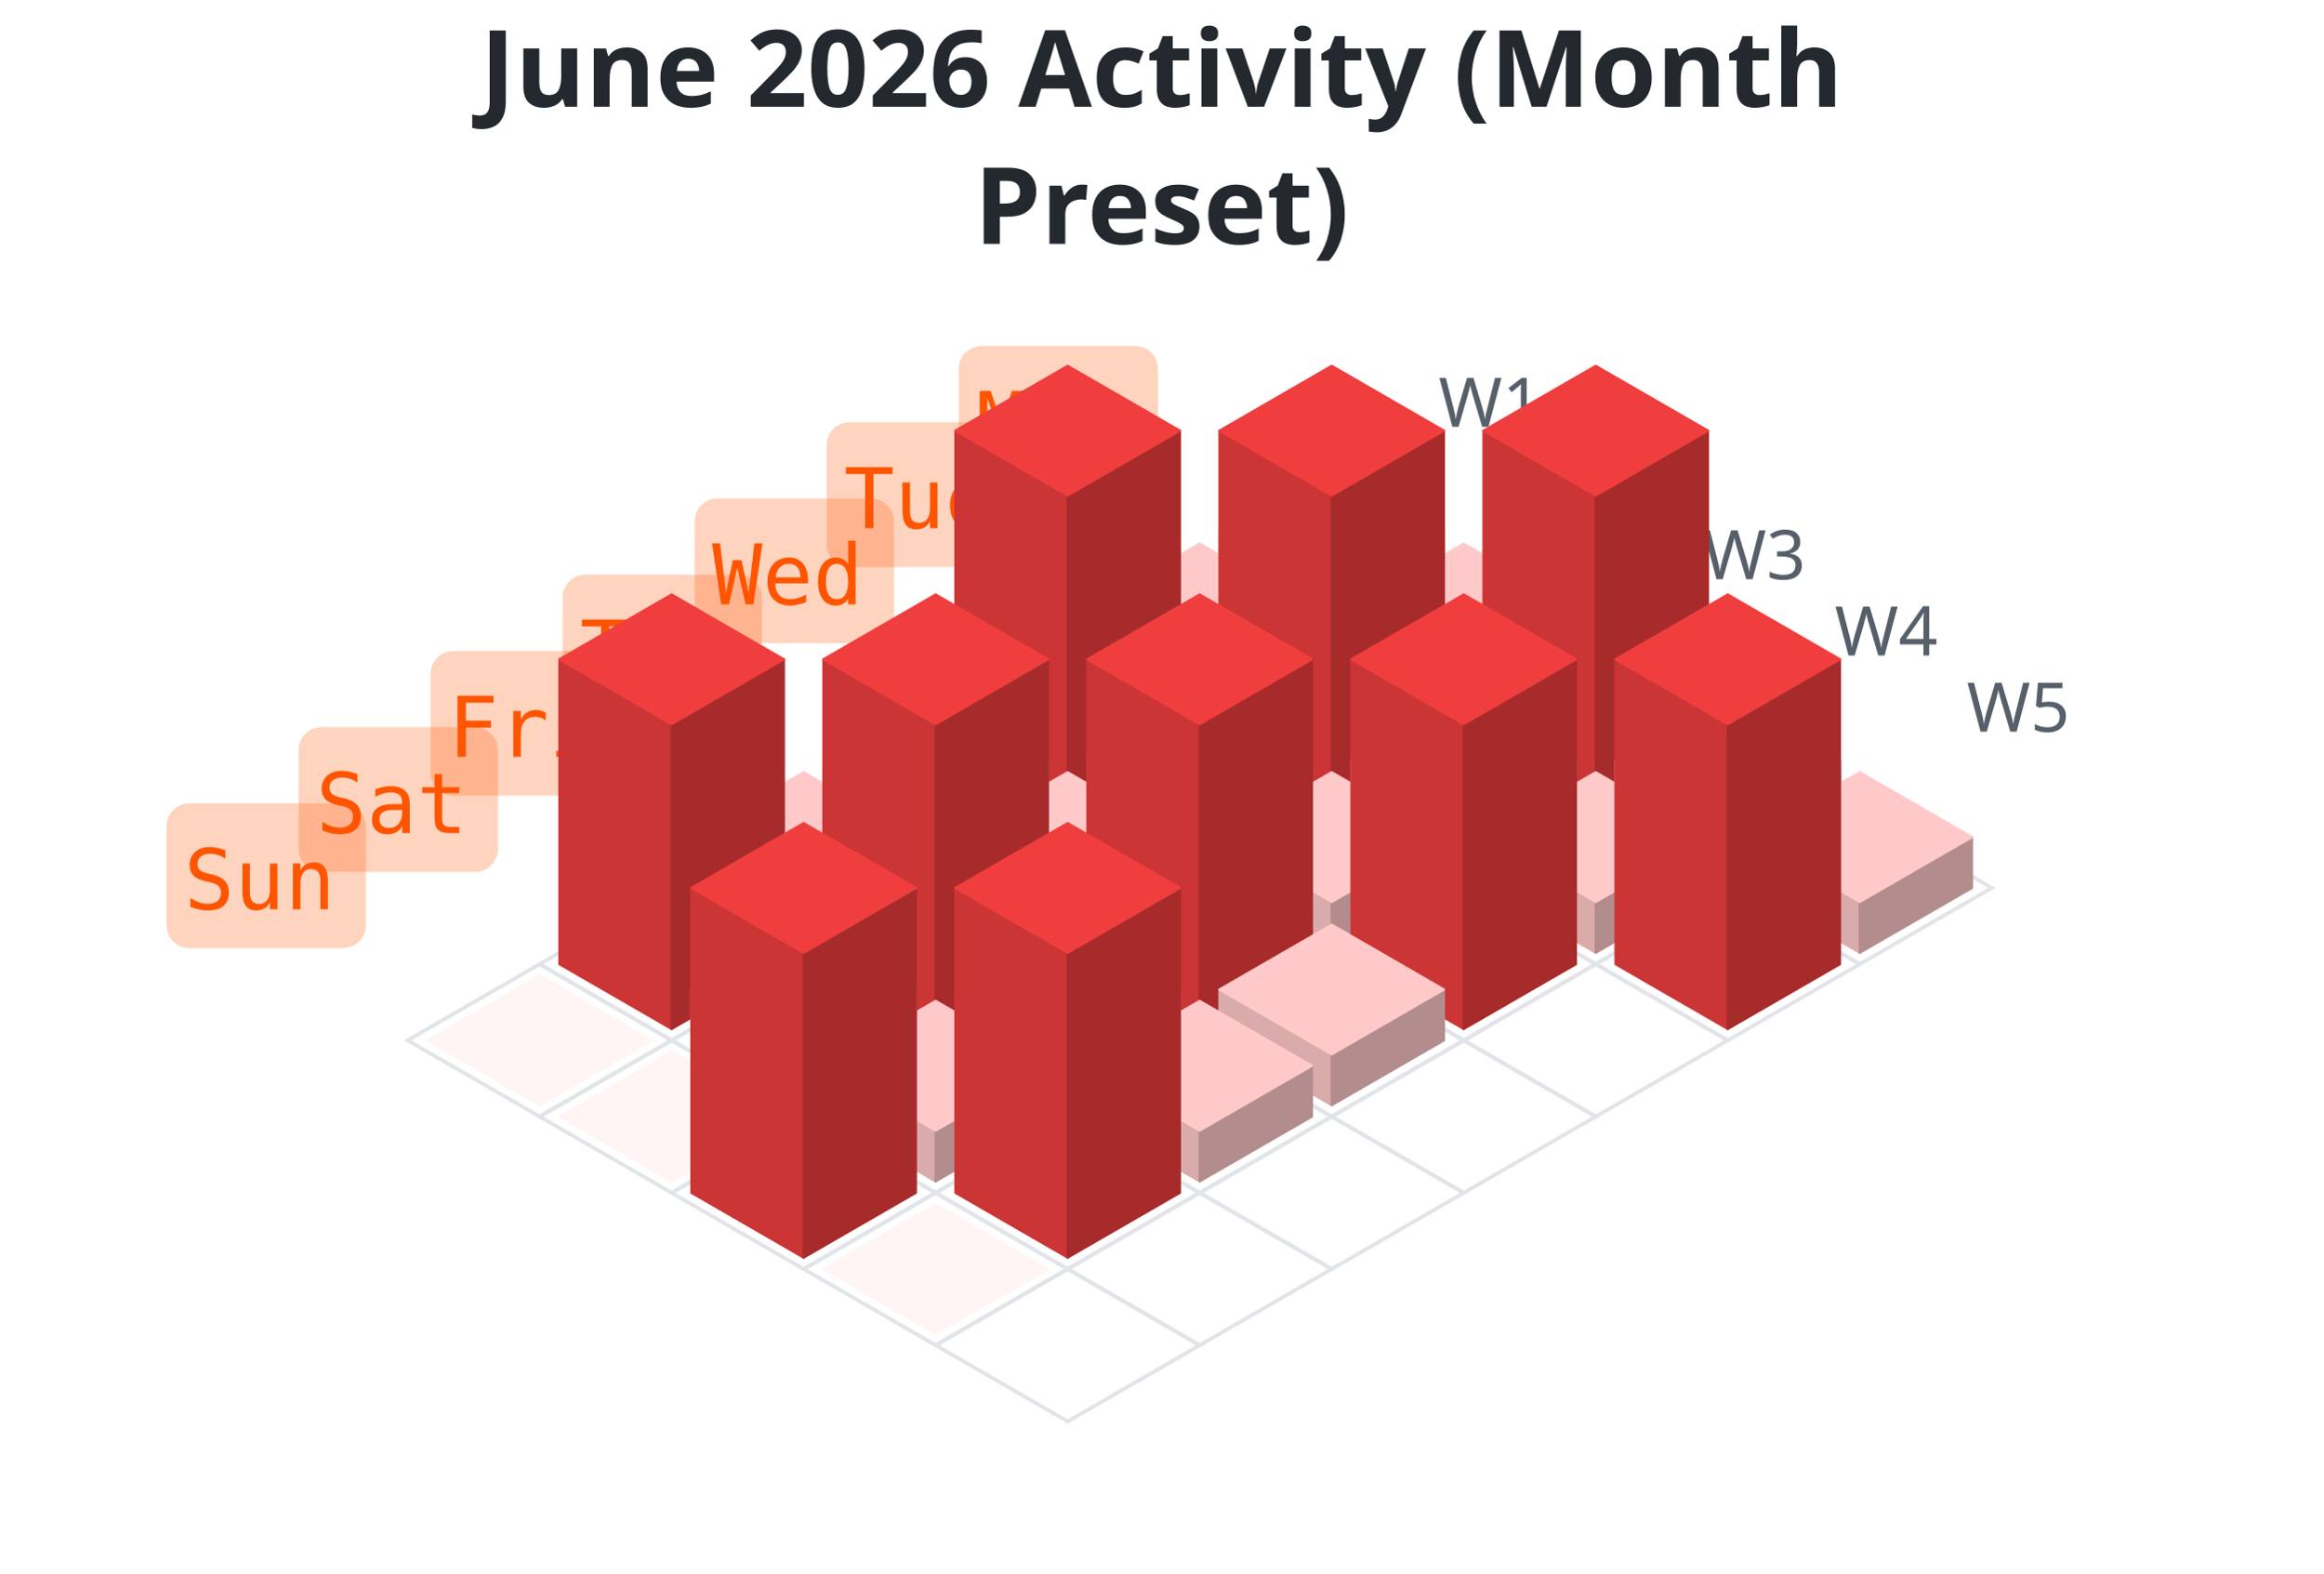
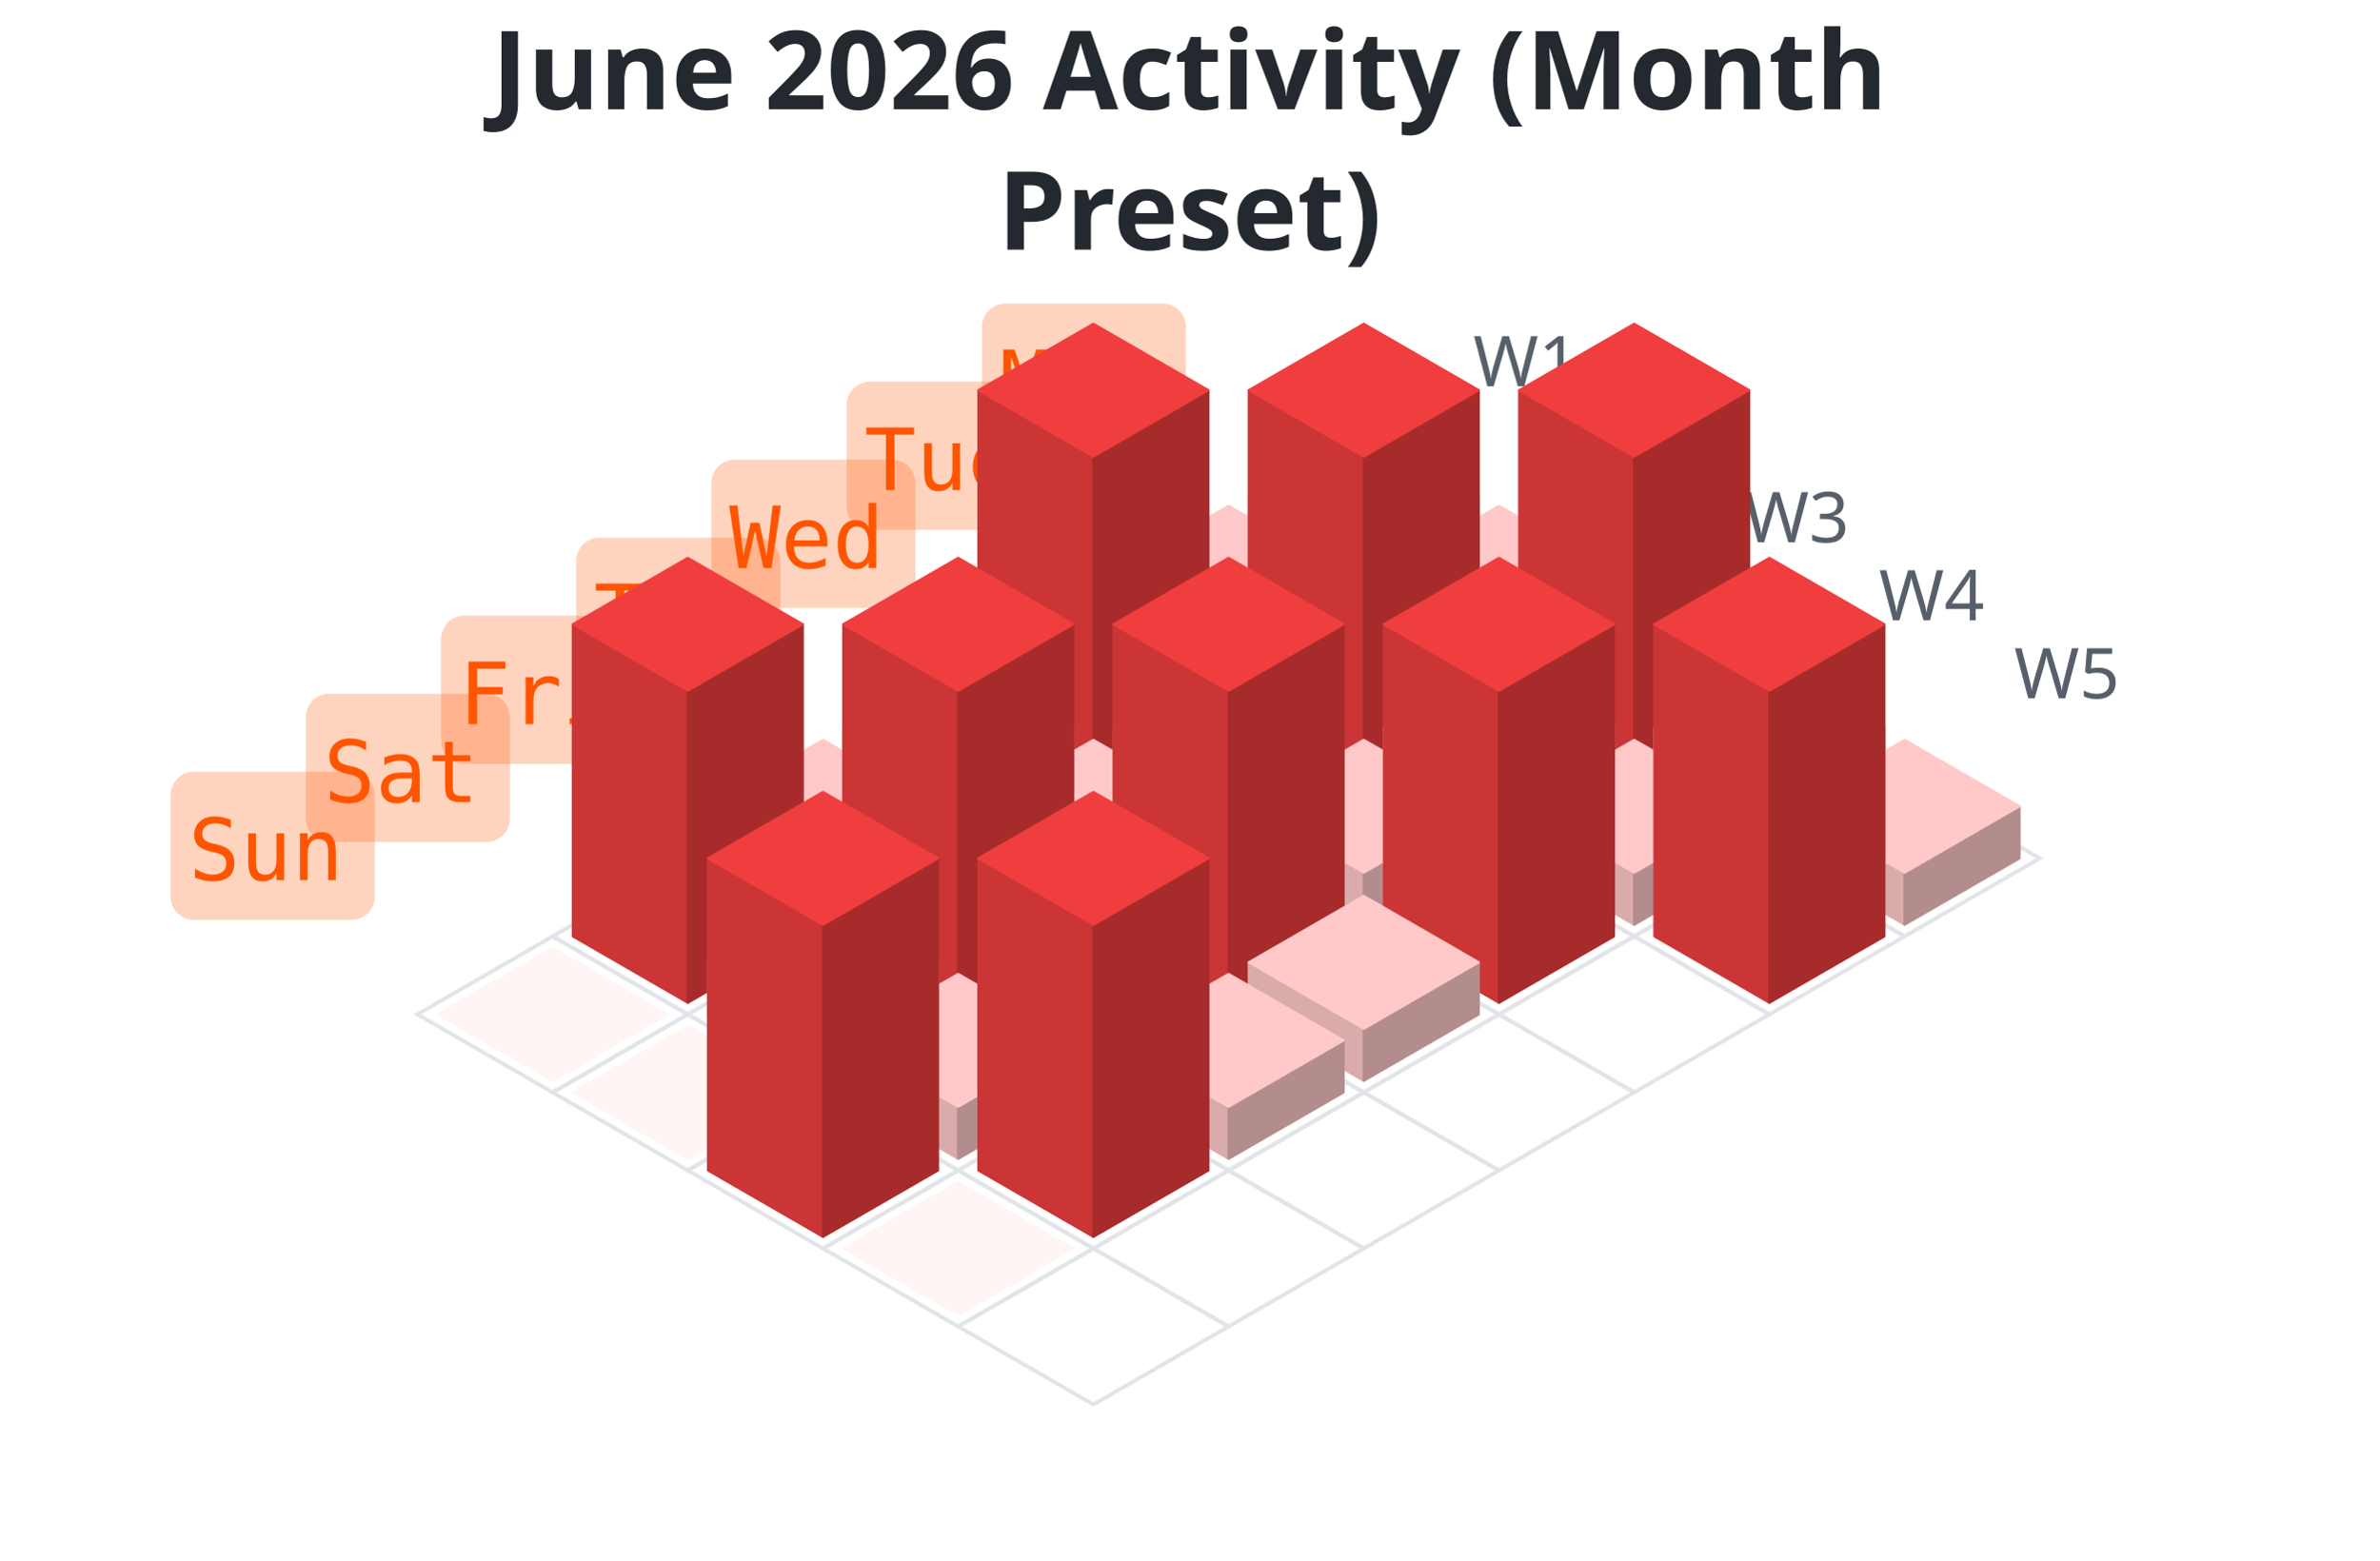
- <svg xmlns="http://www.w3.org/2000/svg" viewBox="-174.71 -66.50 304.77 206.50" width="100%" height="100%">
+ <svg xmlns="http://www.w3.org/2000/svg" viewBox="-174.71 -60.00 304.77 200.00" width="100%" height="100%">
  <style>
        @keyframes iso-grow {
          from {
            transform: scaleY(0);
          }
          to {
            transform: scaleY(1);
          }
        }
        .iso-bar {
          transform-box: fill-box;
          animation: iso-grow 0.6s cubic-bezier(0.16, 1, 0.3, 1) both;
          transition: transform 0.2s cubic-bezier(0.25, 0.46, 0.45, 0.94), filter 0.2s ease;
          cursor: pointer;
        }
        .iso-bar:hover {
          filter: brightness(1.1) drop-shadow(0 4px 6px rgba(0, 0, 0, 0.2));
          transform: translateY(-3px) scaleY(1);
        }
        .iso-face-top, .iso-face-left, .iso-face-right, .iso-bridge-top, .iso-bridge-front {
          transition: fill 0.2s ease;
        }
      </style>
-   <text x="-22.32" y="-52.50" fill="#24292f" font-size="14" font-weight="bold" font-family="sans-serif" text-anchor="middle">June 2026 Activity (Month</text>
-   <text x="-22.32" y="-34.50" fill="#24292f" font-size="14" font-weight="bold" font-family="sans-serif" text-anchor="middle">Preset)</text>
+   <text x="-22.32" y="-46.00" fill="#24292f" font-size="14" font-weight="bold" font-family="sans-serif" text-anchor="middle">June 2026 Activity (Month</text>
+   <text x="-22.32" y="-28.00" fill="#24292f" font-size="14" font-weight="bold" font-family="sans-serif" text-anchor="middle">Preset)</text>
  <g>
    <g class="iso-col-labels">
      <text x="20.78" y="-10.50" fill="#57606a" font-size="9" font-family="sans-serif" text-anchor="middle">W1</text>
      <text x="38.11" y="-0.50" fill="#57606a" font-size="9" font-family="sans-serif" text-anchor="middle">W2</text>
      <text x="55.43" y="9.50" fill="#57606a" font-size="9" font-family="sans-serif" text-anchor="middle">W3</text>
      <text x="72.75" y="19.50" fill="#57606a" font-size="9" font-family="sans-serif" text-anchor="middle">W4</text>
      <text x="90.07" y="29.50" fill="#57606a" font-size="9" font-family="sans-serif" text-anchor="middle">W5</text>
    </g>
    <g class="iso-row-labels">
      <rect x="-48.93" y="-21.10" width="26.15" height="19.00" rx="3" fill="#ff5500" opacity="0.25" />
      <text x="-26.78" y="-7.20" fill="#ff5500" font-size="11" font-family="monospace" text-anchor="end">Mon</text>
      <rect x="-66.26" y="-11.10" width="26.15" height="19.00" rx="3" fill="#ff5500" opacity="0.25" />
      <text x="-44.11" y="2.80" fill="#ff5500" font-size="11" font-family="monospace" text-anchor="end">Tue</text>
      <rect x="-83.58" y="-1.10" width="26.15" height="19.00" rx="3" fill="#ff5500" opacity="0.25" />
      <text x="-61.43" y="12.80" fill="#ff5500" font-size="11" font-family="monospace" text-anchor="end">Wed</text>
      <rect x="-100.90" y="8.90" width="26.15" height="19.00" rx="3" fill="#ff5500" opacity="0.25" />
      <text x="-78.75" y="22.80" fill="#ff5500" font-size="11" font-family="monospace" text-anchor="end">Thu</text>
      <rect x="-118.22" y="18.90" width="26.15" height="19.00" rx="3" fill="#ff5500" opacity="0.25" />
      <text x="-96.07" y="32.80" fill="#ff5500" font-size="11" font-family="monospace" text-anchor="end">Fri</text>
      <rect x="-135.54" y="28.90" width="26.15" height="19.00" rx="3" fill="#ff5500" opacity="0.25" />
      <text x="-113.39" y="42.80" fill="#ff5500" font-size="11" font-family="monospace" text-anchor="end">Sat</text>
      <rect x="-152.86" y="38.90" width="26.15" height="19.00" rx="3" fill="#ff5500" opacity="0.25" />
      <text x="-130.71" y="52.80" fill="#ff5500" font-size="11" font-family="monospace" text-anchor="end">Sun</text>
    </g>
    <polygon class="iso-grid-cell" points="0.00,0.00 -17.32,10.00 0.00,20.00 17.32,10.00" fill="none" stroke="#e1e4e8" stroke-width="0.5" />
    <g class="iso-bar" data-col="0" data-row="0" data-value="2" style="animation-delay: 0ms; transform-origin: bottom;">
      <polygon class="iso-face-left" points="-14.72,3.33 0.00,11.83 0.00,18.50 -14.72,10.00" fill="#d9abab" stroke="#d9abab" stroke-width="0.3" stroke-linejoin="round" fill-opacity="1" stroke-opacity="1" />
      <polygon class="iso-face-right" points="0.00,11.83 14.72,3.33 14.72,10.00 0.00,18.50" fill="#b38d8d" stroke="#b38d8d" stroke-width="0.3" stroke-linejoin="round" fill-opacity="1" stroke-opacity="1" />
      <polygon class="iso-face-top" points="0.00,-5.17 -14.72,3.33 0.00,11.83 14.72,3.33" fill="#ffc9c9" stroke="#ffc9c9" stroke-width="0.3" stroke-linejoin="round" fill-opacity="1" stroke-opacity="1" />
    </g>
    <polygon class="iso-grid-cell" points="-17.32,10.00 -34.64,20.00 -17.32,30.00 0.00,20.00" fill="none" stroke="#e1e4e8" stroke-width="0.5" />
    <g class="iso-bar" data-col="0" data-row="1" data-value="2" style="animation-delay: 15ms; transform-origin: bottom;">
      <polygon class="iso-face-left" points="-32.04,13.33 -17.32,21.83 -17.32,28.50 -32.04,20.00" fill="#d9abab" stroke="#d9abab" stroke-width="0.3" stroke-linejoin="round" fill-opacity="1" stroke-opacity="1" />
      <polygon class="iso-face-right" points="-17.32,21.83 -2.60,13.33 -2.60,20.00 -17.32,28.50" fill="#b38d8d" stroke="#b38d8d" stroke-width="0.3" stroke-linejoin="round" fill-opacity="1" stroke-opacity="1" />
      <polygon class="iso-face-top" points="-17.32,4.83 -32.04,13.33 -17.32,21.83 -2.60,13.33" fill="#ffc9c9" stroke="#ffc9c9" stroke-width="0.3" stroke-linejoin="round" fill-opacity="1" stroke-opacity="1" />
    </g>
    <polygon class="iso-grid-cell" points="-34.64,20.00 -51.96,30.00 -34.64,40.00 -17.32,30.00" fill="none" stroke="#e1e4e8" stroke-width="0.5" />
    <g class="iso-bar" data-col="0" data-row="2" data-value="12" style="animation-delay: 30ms; transform-origin: bottom;">
      <polygon class="iso-face-left" points="-49.36,-10.00 -34.64,-1.50 -34.64,38.50 -49.36,30.00" fill="#cc3535" stroke="#cc3535" stroke-width="0.3" stroke-linejoin="round" fill-opacity="1" stroke-opacity="1" />
      <polygon class="iso-face-right" points="-34.64,-1.50 -19.92,-10.00 -19.92,30.00 -34.64,38.50" fill="#a82b2b" stroke="#a82b2b" stroke-width="0.3" stroke-linejoin="round" fill-opacity="1" stroke-opacity="1" />
      <polygon class="iso-face-top" points="-34.64,-18.50 -49.36,-10.00 -34.64,-1.50 -19.92,-10.00" fill="#f03e3e" stroke="#f03e3e" stroke-width="0.3" stroke-linejoin="round" fill-opacity="1" stroke-opacity="1" />
    </g>
    <polygon class="iso-grid-cell" points="-51.96,30.00 -69.28,40.00 -51.96,50.00 -34.64,40.00" fill="none" stroke="#e1e4e8" stroke-width="0.5" />
    <g class="iso-bar" data-col="0" data-row="3" data-value="2" style="animation-delay: 45ms; transform-origin: bottom;">
      <polygon class="iso-face-left" points="-66.68,33.33 -51.96,41.83 -51.96,48.50 -66.68,40.00" fill="#d9abab" stroke="#d9abab" stroke-width="0.3" stroke-linejoin="round" fill-opacity="1" stroke-opacity="1" />
      <polygon class="iso-face-right" points="-51.96,41.83 -37.24,33.33 -37.24,40.00 -51.96,48.50" fill="#b38d8d" stroke="#b38d8d" stroke-width="0.3" stroke-linejoin="round" fill-opacity="1" stroke-opacity="1" />
      <polygon class="iso-face-top" points="-51.96,24.83 -66.68,33.33 -51.96,41.83 -37.24,33.33" fill="#ffc9c9" stroke="#ffc9c9" stroke-width="0.3" stroke-linejoin="round" fill-opacity="1" stroke-opacity="1" />
    </g>
    <polygon class="iso-grid-cell" points="-69.28,40.00 -86.60,50.00 -69.28,60.00 -51.96,50.00" fill="none" stroke="#e1e4e8" stroke-width="0.5" />
    <g class="iso-bar" data-col="0" data-row="4" data-value="2" style="animation-delay: 60ms; transform-origin: bottom;">
      <polygon class="iso-face-left" points="-84.00,43.33 -69.28,51.83 -69.28,58.50 -84.00,50.00" fill="#d9abab" stroke="#d9abab" stroke-width="0.3" stroke-linejoin="round" fill-opacity="1" stroke-opacity="1" />
      <polygon class="iso-face-right" points="-69.28,51.83 -54.56,43.33 -54.56,50.00 -69.28,58.50" fill="#b38d8d" stroke="#b38d8d" stroke-width="0.3" stroke-linejoin="round" fill-opacity="1" stroke-opacity="1" />
      <polygon class="iso-face-top" points="-69.28,34.83 -84.00,43.33 -69.28,51.83 -54.56,43.33" fill="#ffc9c9" stroke="#ffc9c9" stroke-width="0.3" stroke-linejoin="round" fill-opacity="1" stroke-opacity="1" />
    </g>
    <polygon class="iso-grid-cell" points="-86.60,50.00 -103.92,60.00 -86.60,70.00 -69.28,60.00" fill="none" stroke="#e1e4e8" stroke-width="0.5" />
    <g class="iso-bar" data-col="0" data-row="5" data-value="12" style="animation-delay: 75ms; transform-origin: bottom;">
      <polygon class="iso-face-left" points="-101.32,20.00 -86.60,28.50 -86.60,68.50 -101.32,60.00" fill="#cc3535" stroke="#cc3535" stroke-width="0.3" stroke-linejoin="round" fill-opacity="1" stroke-opacity="1" />
      <polygon class="iso-face-right" points="-86.60,28.50 -71.88,20.00 -71.88,60.00 -86.60,68.50" fill="#a82b2b" stroke="#a82b2b" stroke-width="0.3" stroke-linejoin="round" fill-opacity="1" stroke-opacity="1" />
      <polygon class="iso-face-top" points="-86.60,11.50 -101.32,20.00 -86.60,28.50 -71.88,20.00" fill="#f03e3e" stroke="#f03e3e" stroke-width="0.3" stroke-linejoin="round" fill-opacity="1" stroke-opacity="1" />
    </g>
    <polygon class="iso-grid-cell" points="-103.92,60.00 -121.24,70.00 -103.92,80.00 -86.60,70.00" fill="none" stroke="#e1e4e8" stroke-width="0.5" />
    <g class="iso-bar" data-col="0" data-row="6" data-value="0" style="animation-delay: 90ms; transform-origin: bottom;">
      <polygon points="-103.92,61.50 -118.65,70.00 -103.92,78.50 -89.20,70.00" fill="#fff5f5" stroke="#fff5f5" stroke-width="0.3" stroke-linejoin="round" fill-opacity="1" stroke-opacity="1" />
    </g>
    <polygon class="iso-grid-cell" points="17.32,10.00 0.00,20.00 17.32,30.00 34.64,20.00" fill="none" stroke="#e1e4e8" stroke-width="0.5" />
    <g class="iso-bar" data-col="1" data-row="0" data-value="2" style="animation-delay: 15ms; transform-origin: bottom;">
      <polygon class="iso-face-left" points="2.60,13.33 17.32,21.83 17.32,28.50 2.60,20.00" fill="#d9abab" stroke="#d9abab" stroke-width="0.3" stroke-linejoin="round" fill-opacity="1" stroke-opacity="1" />
      <polygon class="iso-face-right" points="17.32,21.83 32.04,13.33 32.04,20.00 17.32,28.50" fill="#b38d8d" stroke="#b38d8d" stroke-width="0.3" stroke-linejoin="round" fill-opacity="1" stroke-opacity="1" />
      <polygon class="iso-face-top" points="17.32,4.83 2.60,13.33 17.32,21.83 32.04,13.33" fill="#ffc9c9" stroke="#ffc9c9" stroke-width="0.3" stroke-linejoin="round" fill-opacity="1" stroke-opacity="1" />
    </g>
    <polygon class="iso-grid-cell" points="0.00,20.00 -17.32,30.00 0.00,40.00 17.32,30.00" fill="none" stroke="#e1e4e8" stroke-width="0.5" />
    <g class="iso-bar" data-col="1" data-row="1" data-value="12" style="animation-delay: 30ms; transform-origin: bottom;">
      <polygon class="iso-face-left" points="-14.72,-10.00 0.00,-1.50 0.00,38.50 -14.72,30.00" fill="#cc3535" stroke="#cc3535" stroke-width="0.3" stroke-linejoin="round" fill-opacity="1" stroke-opacity="1" />
      <polygon class="iso-face-right" points="0.00,-1.50 14.72,-10.00 14.72,30.00 0.00,38.50" fill="#a82b2b" stroke="#a82b2b" stroke-width="0.3" stroke-linejoin="round" fill-opacity="1" stroke-opacity="1" />
      <polygon class="iso-face-top" points="0.00,-18.50 -14.72,-10.00 0.00,-1.50 14.72,-10.00" fill="#f03e3e" stroke="#f03e3e" stroke-width="0.3" stroke-linejoin="round" fill-opacity="1" stroke-opacity="1" />
    </g>
    <polygon class="iso-grid-cell" points="-17.32,30.00 -34.64,40.00 -17.32,50.00 0.00,40.00" fill="none" stroke="#e1e4e8" stroke-width="0.5" />
    <g class="iso-bar" data-col="1" data-row="2" data-value="2" style="animation-delay: 45ms; transform-origin: bottom;">
      <polygon class="iso-face-left" points="-32.04,33.33 -17.32,41.83 -17.32,48.50 -32.04,40.00" fill="#d9abab" stroke="#d9abab" stroke-width="0.3" stroke-linejoin="round" fill-opacity="1" stroke-opacity="1" />
      <polygon class="iso-face-right" points="-17.32,41.83 -2.60,33.33 -2.60,40.00 -17.32,48.50" fill="#b38d8d" stroke="#b38d8d" stroke-width="0.3" stroke-linejoin="round" fill-opacity="1" stroke-opacity="1" />
      <polygon class="iso-face-top" points="-17.32,24.83 -32.04,33.33 -17.32,41.83 -2.60,33.33" fill="#ffc9c9" stroke="#ffc9c9" stroke-width="0.3" stroke-linejoin="round" fill-opacity="1" stroke-opacity="1" />
    </g>
    <polygon class="iso-grid-cell" points="-34.64,40.00 -51.96,50.00 -34.64,60.00 -17.32,50.00" fill="none" stroke="#e1e4e8" stroke-width="0.5" />
    <g class="iso-bar" data-col="1" data-row="3" data-value="2" style="animation-delay: 60ms; transform-origin: bottom;">
      <polygon class="iso-face-left" points="-49.36,43.33 -34.64,51.83 -34.64,58.50 -49.36,50.00" fill="#d9abab" stroke="#d9abab" stroke-width="0.3" stroke-linejoin="round" fill-opacity="1" stroke-opacity="1" />
      <polygon class="iso-face-right" points="-34.64,51.83 -19.92,43.33 -19.92,50.00 -34.64,58.50" fill="#b38d8d" stroke="#b38d8d" stroke-width="0.3" stroke-linejoin="round" fill-opacity="1" stroke-opacity="1" />
      <polygon class="iso-face-top" points="-34.64,34.83 -49.36,43.33 -34.64,51.83 -19.92,43.33" fill="#ffc9c9" stroke="#ffc9c9" stroke-width="0.3" stroke-linejoin="round" fill-opacity="1" stroke-opacity="1" />
    </g>
    <polygon class="iso-grid-cell" points="-51.96,50.00 -69.28,60.00 -51.96,70.00 -34.64,60.00" fill="none" stroke="#e1e4e8" stroke-width="0.5" />
    <g class="iso-bar" data-col="1" data-row="4" data-value="12" style="animation-delay: 75ms; transform-origin: bottom;">
      <polygon class="iso-face-left" points="-66.68,20.00 -51.96,28.50 -51.96,68.50 -66.68,60.00" fill="#cc3535" stroke="#cc3535" stroke-width="0.3" stroke-linejoin="round" fill-opacity="1" stroke-opacity="1" />
      <polygon class="iso-face-right" points="-51.96,28.50 -37.24,20.00 -37.24,60.00 -51.96,68.50" fill="#a82b2b" stroke="#a82b2b" stroke-width="0.3" stroke-linejoin="round" fill-opacity="1" stroke-opacity="1" />
      <polygon class="iso-face-top" points="-51.96,11.50 -66.68,20.00 -51.96,28.50 -37.24,20.00" fill="#f03e3e" stroke="#f03e3e" stroke-width="0.3" stroke-linejoin="round" fill-opacity="1" stroke-opacity="1" />
    </g>
    <polygon class="iso-grid-cell" points="-69.28,60.00 -86.60,70.00 -69.28,80.00 -51.96,70.00" fill="none" stroke="#e1e4e8" stroke-width="0.5" />
    <g class="iso-bar" data-col="1" data-row="5" data-value="2" style="animation-delay: 90ms; transform-origin: bottom;">
      <polygon class="iso-face-left" points="-84.00,63.33 -69.28,71.83 -69.28,78.50 -84.00,70.00" fill="#d9abab" stroke="#d9abab" stroke-width="0.3" stroke-linejoin="round" fill-opacity="1" stroke-opacity="1" />
      <polygon class="iso-face-right" points="-69.28,71.83 -54.56,63.33 -54.56,70.00 -69.28,78.50" fill="#b38d8d" stroke="#b38d8d" stroke-width="0.3" stroke-linejoin="round" fill-opacity="1" stroke-opacity="1" />
      <polygon class="iso-face-top" points="-69.28,54.83 -84.00,63.33 -69.28,71.83 -54.56,63.33" fill="#ffc9c9" stroke="#ffc9c9" stroke-width="0.3" stroke-linejoin="round" fill-opacity="1" stroke-opacity="1" />
    </g>
    <polygon class="iso-grid-cell" points="-86.60,70.00 -103.92,80.00 -86.60,90.00 -69.28,80.00" fill="none" stroke="#e1e4e8" stroke-width="0.5" />
    <g class="iso-bar" data-col="1" data-row="6" data-value="0" style="animation-delay: 105ms; transform-origin: bottom;">
      <polygon points="-86.60,71.50 -101.32,80.00 -86.60,88.50 -71.88,80.00" fill="#fff5f5" stroke="#fff5f5" stroke-width="0.3" stroke-linejoin="round" fill-opacity="1" stroke-opacity="1" />
    </g>
    <polygon class="iso-grid-cell" points="34.64,20.00 17.32,30.00 34.64,40.00 51.96,30.00" fill="none" stroke="#e1e4e8" stroke-width="0.5" />
    <g class="iso-bar" data-col="2" data-row="0" data-value="12" style="animation-delay: 30ms; transform-origin: bottom;">
      <polygon class="iso-face-left" points="19.92,-10.00 34.64,-1.50 34.64,38.50 19.92,30.00" fill="#cc3535" stroke="#cc3535" stroke-width="0.3" stroke-linejoin="round" fill-opacity="1" stroke-opacity="1" />
      <polygon class="iso-face-right" points="34.64,-1.50 49.36,-10.00 49.36,30.00 34.64,38.50" fill="#a82b2b" stroke="#a82b2b" stroke-width="0.3" stroke-linejoin="round" fill-opacity="1" stroke-opacity="1" />
      <polygon class="iso-face-top" points="34.64,-18.50 19.92,-10.00 34.64,-1.50 49.36,-10.00" fill="#f03e3e" stroke="#f03e3e" stroke-width="0.3" stroke-linejoin="round" fill-opacity="1" stroke-opacity="1" />
    </g>
    <polygon class="iso-grid-cell" points="17.32,30.00 0.00,40.00 17.32,50.00 34.64,40.00" fill="none" stroke="#e1e4e8" stroke-width="0.5" />
    <g class="iso-bar" data-col="2" data-row="1" data-value="2" style="animation-delay: 45ms; transform-origin: bottom;">
      <polygon class="iso-face-left" points="2.60,33.33 17.32,41.83 17.32,48.50 2.60,40.00" fill="#d9abab" stroke="#d9abab" stroke-width="0.3" stroke-linejoin="round" fill-opacity="1" stroke-opacity="1" />
      <polygon class="iso-face-right" points="17.32,41.83 32.04,33.33 32.04,40.00 17.32,48.50" fill="#b38d8d" stroke="#b38d8d" stroke-width="0.3" stroke-linejoin="round" fill-opacity="1" stroke-opacity="1" />
      <polygon class="iso-face-top" points="17.32,24.83 2.60,33.33 17.32,41.83 32.04,33.33" fill="#ffc9c9" stroke="#ffc9c9" stroke-width="0.3" stroke-linejoin="round" fill-opacity="1" stroke-opacity="1" />
    </g>
    <polygon class="iso-grid-cell" points="0.00,40.00 -17.32,50.00 0.00,60.00 17.32,50.00" fill="none" stroke="#e1e4e8" stroke-width="0.5" />
    <g class="iso-bar" data-col="2" data-row="2" data-value="2" style="animation-delay: 60ms; transform-origin: bottom;">
      <polygon class="iso-face-left" points="-14.72,43.33 0.00,51.83 0.00,58.50 -14.72,50.00" fill="#d9abab" stroke="#d9abab" stroke-width="0.3" stroke-linejoin="round" fill-opacity="1" stroke-opacity="1" />
      <polygon class="iso-face-right" points="0.00,51.83 14.72,43.33 14.72,50.00 0.00,58.50" fill="#b38d8d" stroke="#b38d8d" stroke-width="0.3" stroke-linejoin="round" fill-opacity="1" stroke-opacity="1" />
      <polygon class="iso-face-top" points="0.00,34.83 -14.72,43.33 0.00,51.83 14.72,43.33" fill="#ffc9c9" stroke="#ffc9c9" stroke-width="0.3" stroke-linejoin="round" fill-opacity="1" stroke-opacity="1" />
    </g>
    <polygon class="iso-grid-cell" points="-17.32,50.00 -34.64,60.00 -17.32,70.00 0.00,60.00" fill="none" stroke="#e1e4e8" stroke-width="0.5" />
    <g class="iso-bar" data-col="2" data-row="3" data-value="12" style="animation-delay: 75ms; transform-origin: bottom;">
      <polygon class="iso-face-left" points="-32.04,20.00 -17.32,28.50 -17.32,68.50 -32.04,60.00" fill="#cc3535" stroke="#cc3535" stroke-width="0.3" stroke-linejoin="round" fill-opacity="1" stroke-opacity="1" />
      <polygon class="iso-face-right" points="-17.32,28.50 -2.60,20.00 -2.60,60.00 -17.32,68.50" fill="#a82b2b" stroke="#a82b2b" stroke-width="0.3" stroke-linejoin="round" fill-opacity="1" stroke-opacity="1" />
      <polygon class="iso-face-top" points="-17.32,11.50 -32.04,20.00 -17.32,28.50 -2.60,20.00" fill="#f03e3e" stroke="#f03e3e" stroke-width="0.3" stroke-linejoin="round" fill-opacity="1" stroke-opacity="1" />
    </g>
    <polygon class="iso-grid-cell" points="-34.64,60.00 -51.96,70.00 -34.64,80.00 -17.32,70.00" fill="none" stroke="#e1e4e8" stroke-width="0.5" />
    <g class="iso-bar" data-col="2" data-row="4" data-value="2" style="animation-delay: 90ms; transform-origin: bottom;">
      <polygon class="iso-face-left" points="-49.36,63.33 -34.64,71.83 -34.64,78.50 -49.36,70.00" fill="#d9abab" stroke="#d9abab" stroke-width="0.3" stroke-linejoin="round" fill-opacity="1" stroke-opacity="1" />
      <polygon class="iso-face-right" points="-34.64,71.83 -19.92,63.33 -19.92,70.00 -34.64,78.50" fill="#b38d8d" stroke="#b38d8d" stroke-width="0.3" stroke-linejoin="round" fill-opacity="1" stroke-opacity="1" />
      <polygon class="iso-face-top" points="-34.64,54.83 -49.36,63.33 -34.64,71.83 -19.92,63.33" fill="#ffc9c9" stroke="#ffc9c9" stroke-width="0.3" stroke-linejoin="round" fill-opacity="1" stroke-opacity="1" />
    </g>
    <polygon class="iso-grid-cell" points="-51.96,70.00 -69.28,80.00 -51.96,90.00 -34.64,80.00" fill="none" stroke="#e1e4e8" stroke-width="0.5" />
    <g class="iso-bar" data-col="2" data-row="5" data-value="2" style="animation-delay: 105ms; transform-origin: bottom;">
      <polygon class="iso-face-left" points="-66.68,73.33 -51.96,81.83 -51.96,88.50 -66.68,80.00" fill="#d9abab" stroke="#d9abab" stroke-width="0.3" stroke-linejoin="round" fill-opacity="1" stroke-opacity="1" />
      <polygon class="iso-face-right" points="-51.96,81.83 -37.24,73.33 -37.24,80.00 -51.96,88.50" fill="#b38d8d" stroke="#b38d8d" stroke-width="0.3" stroke-linejoin="round" fill-opacity="1" stroke-opacity="1" />
      <polygon class="iso-face-top" points="-51.96,64.83 -66.68,73.33 -51.96,81.83 -37.24,73.33" fill="#ffc9c9" stroke="#ffc9c9" stroke-width="0.3" stroke-linejoin="round" fill-opacity="1" stroke-opacity="1" />
    </g>
    <polygon class="iso-grid-cell" points="-69.28,80.00 -86.60,90.00 -69.28,100.00 -51.96,90.00" fill="none" stroke="#e1e4e8" stroke-width="0.5" />
    <g class="iso-bar" data-col="2" data-row="6" data-value="12" style="animation-delay: 120ms; transform-origin: bottom;">
      <polygon class="iso-face-left" points="-84.00,50.00 -69.28,58.50 -69.28,98.50 -84.00,90.00" fill="#cc3535" stroke="#cc3535" stroke-width="0.3" stroke-linejoin="round" fill-opacity="1" stroke-opacity="1" />
      <polygon class="iso-face-right" points="-69.28,58.50 -54.56,50.00 -54.56,90.00 -69.28,98.50" fill="#a82b2b" stroke="#a82b2b" stroke-width="0.3" stroke-linejoin="round" fill-opacity="1" stroke-opacity="1" />
      <polygon class="iso-face-top" points="-69.28,41.50 -84.00,50.00 -69.28,58.50 -54.56,50.00" fill="#f03e3e" stroke="#f03e3e" stroke-width="0.3" stroke-linejoin="round" fill-opacity="1" stroke-opacity="1" />
    </g>
    <polygon class="iso-grid-cell" points="51.96,30.00 34.64,40.00 51.96,50.00 69.28,40.00" fill="none" stroke="#e1e4e8" stroke-width="0.5" />
    <g class="iso-bar" data-col="3" data-row="0" data-value="2" style="animation-delay: 45ms; transform-origin: bottom;">
      <polygon class="iso-face-left" points="37.24,33.33 51.96,41.83 51.96,48.50 37.24,40.00" fill="#d9abab" stroke="#d9abab" stroke-width="0.3" stroke-linejoin="round" fill-opacity="1" stroke-opacity="1" />
      <polygon class="iso-face-right" points="51.96,41.83 66.68,33.33 66.68,40.00 51.96,48.50" fill="#b38d8d" stroke="#b38d8d" stroke-width="0.3" stroke-linejoin="round" fill-opacity="1" stroke-opacity="1" />
      <polygon class="iso-face-top" points="51.96,24.83 37.24,33.33 51.96,41.83 66.68,33.33" fill="#ffc9c9" stroke="#ffc9c9" stroke-width="0.3" stroke-linejoin="round" fill-opacity="1" stroke-opacity="1" />
    </g>
    <polygon class="iso-grid-cell" points="34.64,40.00 17.32,50.00 34.64,60.00 51.96,50.00" fill="none" stroke="#e1e4e8" stroke-width="0.5" />
    <g class="iso-bar" data-col="3" data-row="1" data-value="2" style="animation-delay: 60ms; transform-origin: bottom;">
      <polygon class="iso-face-left" points="19.92,43.33 34.64,51.83 34.64,58.50 19.92,50.00" fill="#d9abab" stroke="#d9abab" stroke-width="0.3" stroke-linejoin="round" fill-opacity="1" stroke-opacity="1" />
      <polygon class="iso-face-right" points="34.64,51.83 49.36,43.33 49.36,50.00 34.64,58.50" fill="#b38d8d" stroke="#b38d8d" stroke-width="0.3" stroke-linejoin="round" fill-opacity="1" stroke-opacity="1" />
      <polygon class="iso-face-top" points="34.64,34.83 19.92,43.33 34.64,51.83 49.36,43.33" fill="#ffc9c9" stroke="#ffc9c9" stroke-width="0.3" stroke-linejoin="round" fill-opacity="1" stroke-opacity="1" />
    </g>
    <polygon class="iso-grid-cell" points="17.32,50.00 0.00,60.00 17.32,70.00 34.64,60.00" fill="none" stroke="#e1e4e8" stroke-width="0.5" />
    <g class="iso-bar" data-col="3" data-row="2" data-value="12" style="animation-delay: 75ms; transform-origin: bottom;">
      <polygon class="iso-face-left" points="2.60,20.00 17.32,28.50 17.32,68.50 2.60,60.00" fill="#cc3535" stroke="#cc3535" stroke-width="0.3" stroke-linejoin="round" fill-opacity="1" stroke-opacity="1" />
      <polygon class="iso-face-right" points="17.32,28.50 32.04,20.00 32.04,60.00 17.32,68.50" fill="#a82b2b" stroke="#a82b2b" stroke-width="0.3" stroke-linejoin="round" fill-opacity="1" stroke-opacity="1" />
      <polygon class="iso-face-top" points="17.32,11.50 2.60,20.00 17.32,28.50 32.04,20.00" fill="#f03e3e" stroke="#f03e3e" stroke-width="0.3" stroke-linejoin="round" fill-opacity="1" stroke-opacity="1" />
    </g>
    <polygon class="iso-grid-cell" points="0.00,60.00 -17.32,70.00 0.00,80.00 17.32,70.00" fill="none" stroke="#e1e4e8" stroke-width="0.5" />
    <g class="iso-bar" data-col="3" data-row="3" data-value="2" style="animation-delay: 90ms; transform-origin: bottom;">
      <polygon class="iso-face-left" points="-14.72,63.33 0.00,71.83 0.00,78.50 -14.72,70.00" fill="#d9abab" stroke="#d9abab" stroke-width="0.3" stroke-linejoin="round" fill-opacity="1" stroke-opacity="1" />
      <polygon class="iso-face-right" points="0.00,71.83 14.72,63.33 14.72,70.00 0.00,78.50" fill="#b38d8d" stroke="#b38d8d" stroke-width="0.3" stroke-linejoin="round" fill-opacity="1" stroke-opacity="1" />
      <polygon class="iso-face-top" points="0.00,54.83 -14.72,63.33 0.00,71.83 14.72,63.33" fill="#ffc9c9" stroke="#ffc9c9" stroke-width="0.3" stroke-linejoin="round" fill-opacity="1" stroke-opacity="1" />
    </g>
    <polygon class="iso-grid-cell" points="-17.32,70.00 -34.64,80.00 -17.32,90.00 0.00,80.00" fill="none" stroke="#e1e4e8" stroke-width="0.5" />
    <g class="iso-bar" data-col="3" data-row="4" data-value="2" style="animation-delay: 105ms; transform-origin: bottom;">
      <polygon class="iso-face-left" points="-32.04,73.33 -17.32,81.83 -17.32,88.50 -32.04,80.00" fill="#d9abab" stroke="#d9abab" stroke-width="0.3" stroke-linejoin="round" fill-opacity="1" stroke-opacity="1" />
      <polygon class="iso-face-right" points="-17.32,81.83 -2.60,73.33 -2.60,80.00 -17.32,88.50" fill="#b38d8d" stroke="#b38d8d" stroke-width="0.3" stroke-linejoin="round" fill-opacity="1" stroke-opacity="1" />
      <polygon class="iso-face-top" points="-17.32,64.83 -32.04,73.33 -17.32,81.83 -2.60,73.33" fill="#ffc9c9" stroke="#ffc9c9" stroke-width="0.3" stroke-linejoin="round" fill-opacity="1" stroke-opacity="1" />
    </g>
    <polygon class="iso-grid-cell" points="-34.64,80.00 -51.96,90.00 -34.64,100.00 -17.32,90.00" fill="none" stroke="#e1e4e8" stroke-width="0.5" />
    <g class="iso-bar" data-col="3" data-row="5" data-value="12" style="animation-delay: 120ms; transform-origin: bottom;">
      <polygon class="iso-face-left" points="-49.36,50.00 -34.64,58.50 -34.64,98.50 -49.36,90.00" fill="#cc3535" stroke="#cc3535" stroke-width="0.3" stroke-linejoin="round" fill-opacity="1" stroke-opacity="1" />
      <polygon class="iso-face-right" points="-34.64,58.50 -19.92,50.00 -19.92,90.00 -34.64,98.50" fill="#a82b2b" stroke="#a82b2b" stroke-width="0.3" stroke-linejoin="round" fill-opacity="1" stroke-opacity="1" />
      <polygon class="iso-face-top" points="-34.64,41.50 -49.36,50.00 -34.64,58.50 -19.92,50.00" fill="#f03e3e" stroke="#f03e3e" stroke-width="0.3" stroke-linejoin="round" fill-opacity="1" stroke-opacity="1" />
    </g>
    <polygon class="iso-grid-cell" points="-51.96,90.00 -69.28,100.00 -51.96,110.00 -34.64,100.00" fill="none" stroke="#e1e4e8" stroke-width="0.5" />
    <g class="iso-bar" data-col="3" data-row="6" data-value="0" style="animation-delay: 135ms; transform-origin: bottom;">
      <polygon points="-51.96,91.50 -66.68,100.00 -51.96,108.50 -37.24,100.00" fill="#fff5f5" stroke="#fff5f5" stroke-width="0.3" stroke-linejoin="round" fill-opacity="1" stroke-opacity="1" />
    </g>
    <polygon class="iso-grid-cell" points="69.28,40.00 51.96,50.00 69.28,60.00 86.60,50.00" fill="none" stroke="#e1e4e8" stroke-width="0.5" />
    <g class="iso-bar" data-col="4" data-row="0" data-value="2" style="animation-delay: 60ms; transform-origin: bottom;">
      <polygon class="iso-face-left" points="54.56,43.33 69.28,51.83 69.28,58.50 54.56,50.00" fill="#d9abab" stroke="#d9abab" stroke-width="0.3" stroke-linejoin="round" fill-opacity="1" stroke-opacity="1" />
      <polygon class="iso-face-right" points="69.28,51.83 84.00,43.33 84.00,50.00 69.28,58.50" fill="#b38d8d" stroke="#b38d8d" stroke-width="0.3" stroke-linejoin="round" fill-opacity="1" stroke-opacity="1" />
      <polygon class="iso-face-top" points="69.28,34.83 54.56,43.33 69.28,51.83 84.00,43.33" fill="#ffc9c9" stroke="#ffc9c9" stroke-width="0.3" stroke-linejoin="round" fill-opacity="1" stroke-opacity="1" />
    </g>
    <polygon class="iso-grid-cell" points="51.96,50.00 34.64,60.00 51.96,70.00 69.28,60.00" fill="none" stroke="#e1e4e8" stroke-width="0.5" />
    <g class="iso-bar" data-col="4" data-row="1" data-value="12" style="animation-delay: 75ms; transform-origin: bottom;">
      <polygon class="iso-face-left" points="37.24,20.00 51.96,28.50 51.96,68.50 37.24,60.00" fill="#cc3535" stroke="#cc3535" stroke-width="0.3" stroke-linejoin="round" fill-opacity="1" stroke-opacity="1" />
      <polygon class="iso-face-right" points="51.96,28.50 66.68,20.00 66.68,60.00 51.96,68.50" fill="#a82b2b" stroke="#a82b2b" stroke-width="0.3" stroke-linejoin="round" fill-opacity="1" stroke-opacity="1" />
      <polygon class="iso-face-top" points="51.96,11.50 37.24,20.00 51.96,28.50 66.68,20.00" fill="#f03e3e" stroke="#f03e3e" stroke-width="0.3" stroke-linejoin="round" fill-opacity="1" stroke-opacity="1" />
    </g>
    <polygon class="iso-grid-cell" points="34.64,60.00 17.32,70.00 34.64,80.00 51.96,70.00" fill="none" stroke="#e1e4e8" stroke-width="0.5" />
    <polygon class="iso-grid-cell" points="17.32,70.00 0.00,80.00 17.32,90.00 34.64,80.00" fill="none" stroke="#e1e4e8" stroke-width="0.5" />
    <polygon class="iso-grid-cell" points="0.00,80.00 -17.32,90.00 0.00,100.00 17.32,90.00" fill="none" stroke="#e1e4e8" stroke-width="0.5" />
    <polygon class="iso-grid-cell" points="-17.32,90.00 -34.64,100.00 -17.32,110.00 0.00,100.00" fill="none" stroke="#e1e4e8" stroke-width="0.5" />
    <polygon class="iso-grid-cell" points="-34.64,100.00 -51.96,110.00 -34.64,120.00 -17.32,110.00" fill="none" stroke="#e1e4e8" stroke-width="0.5" />
  </g>
</svg>
